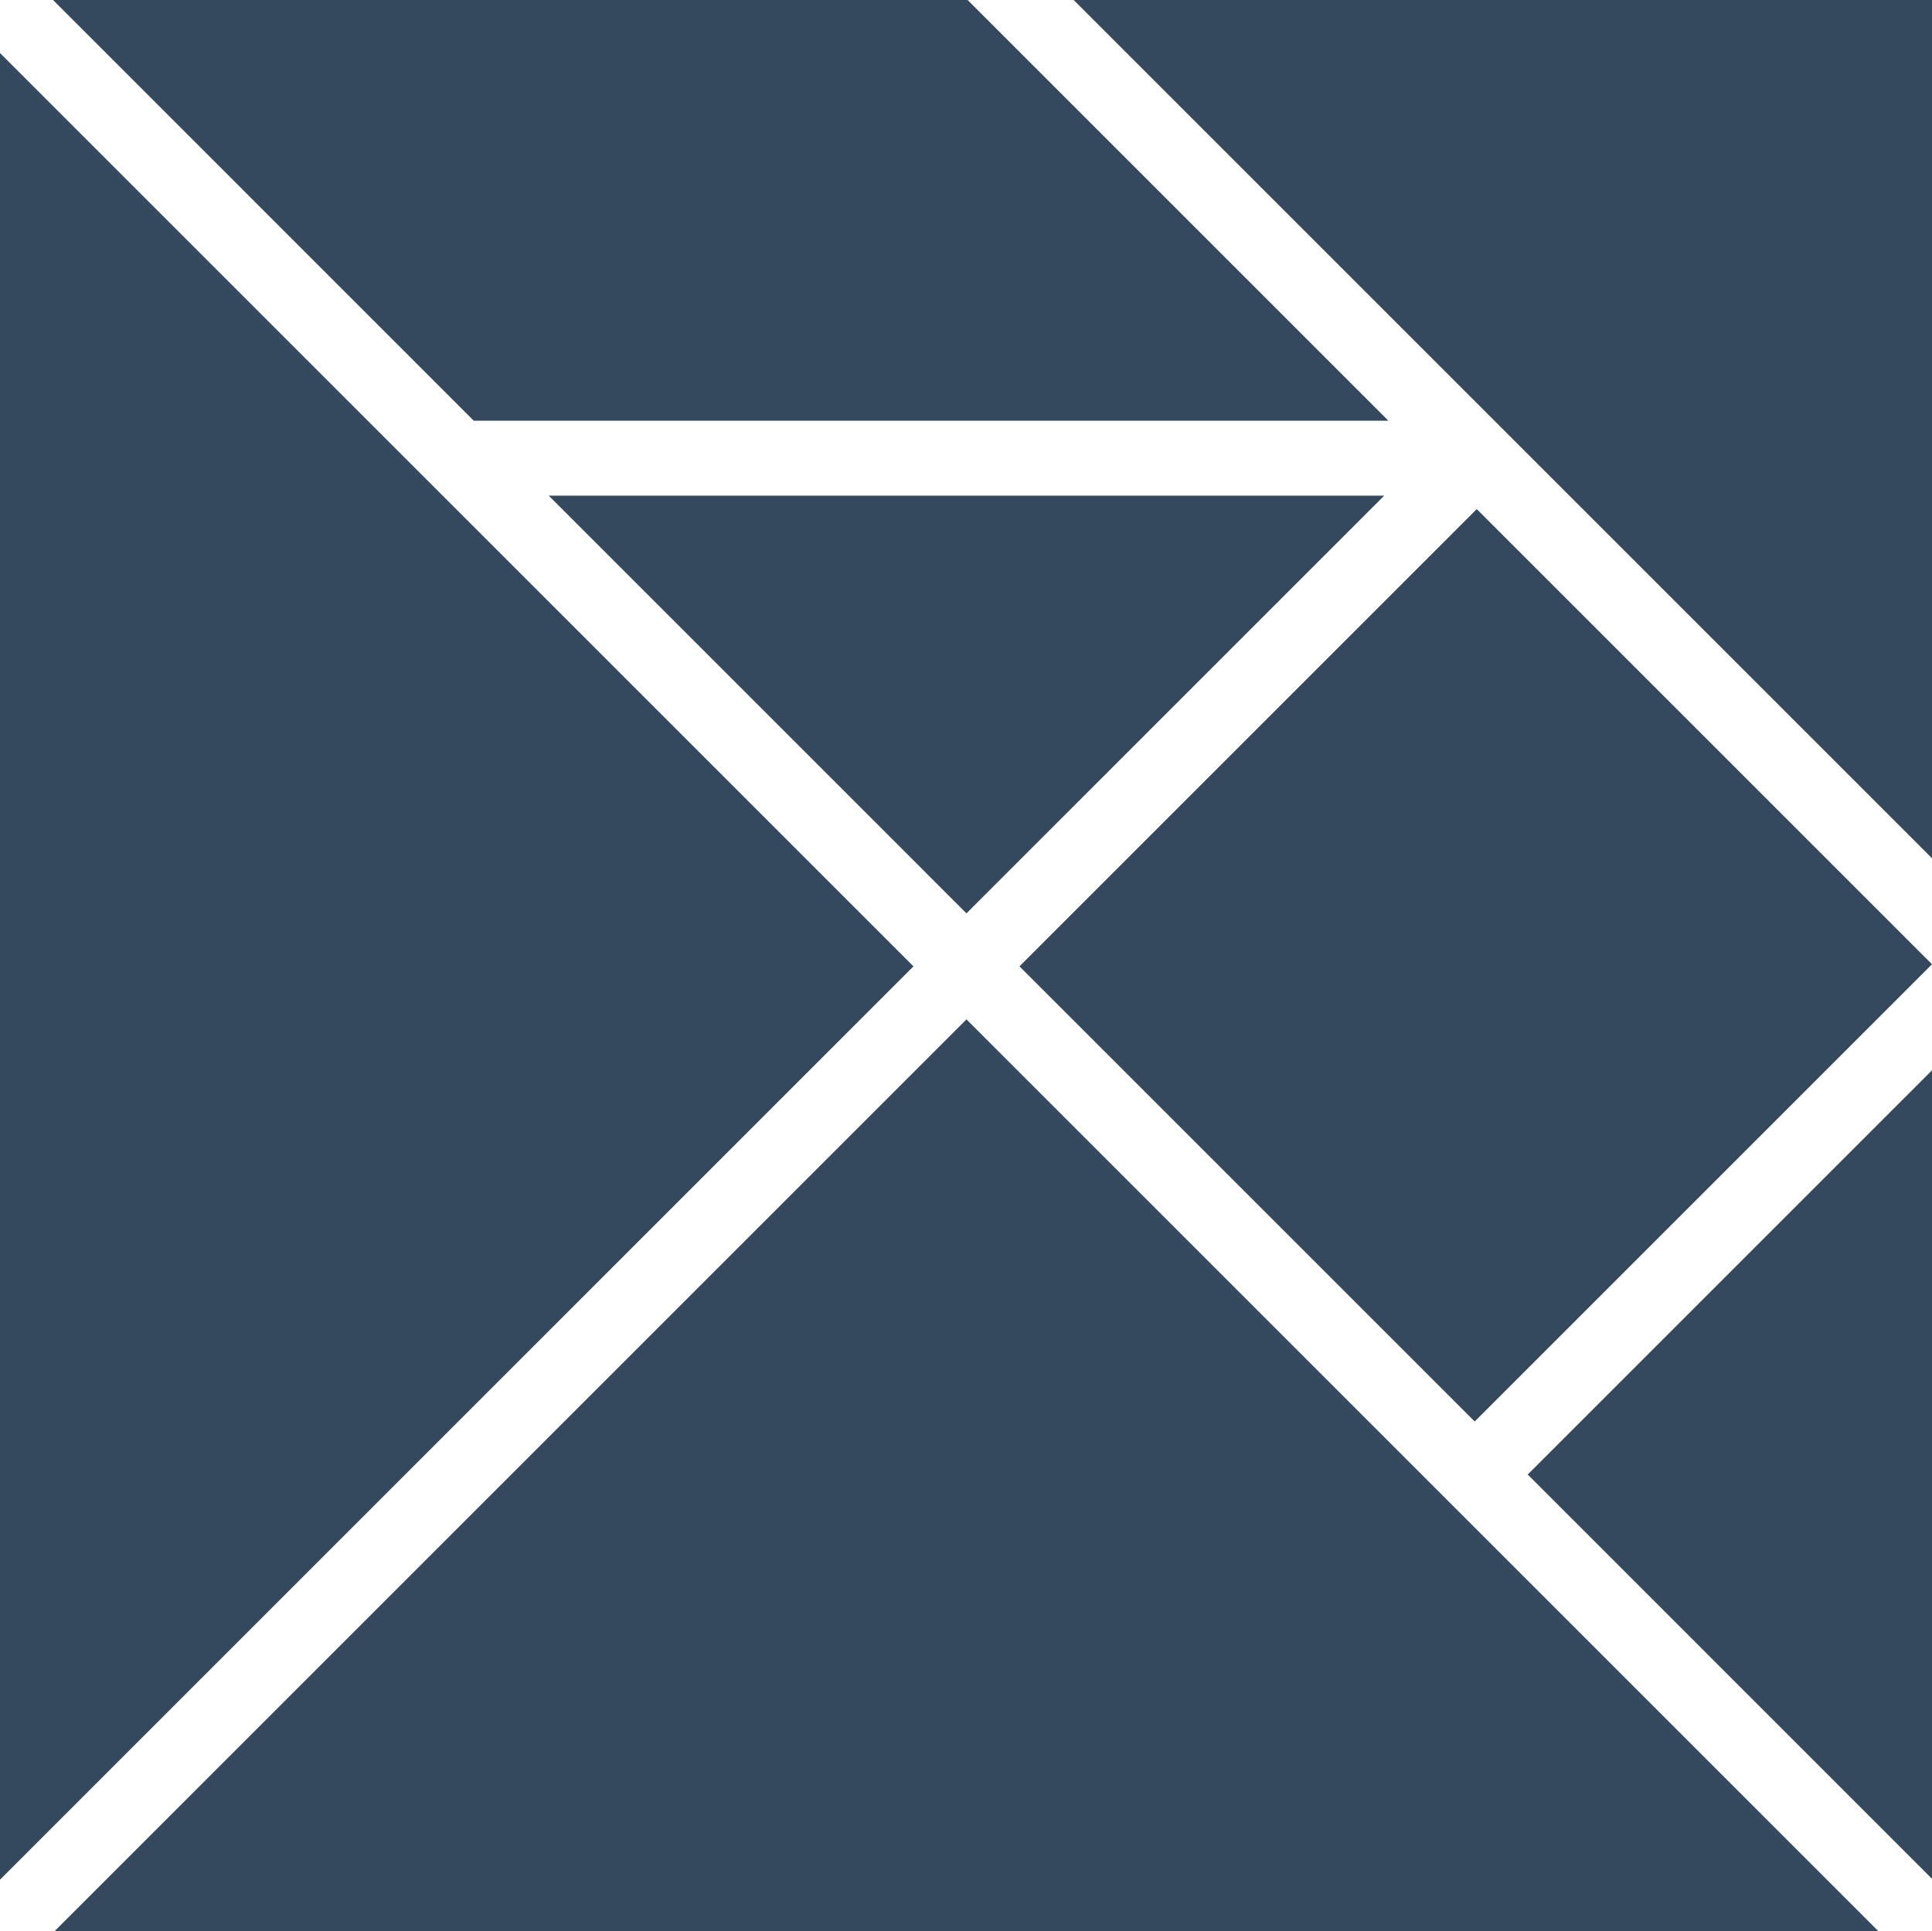
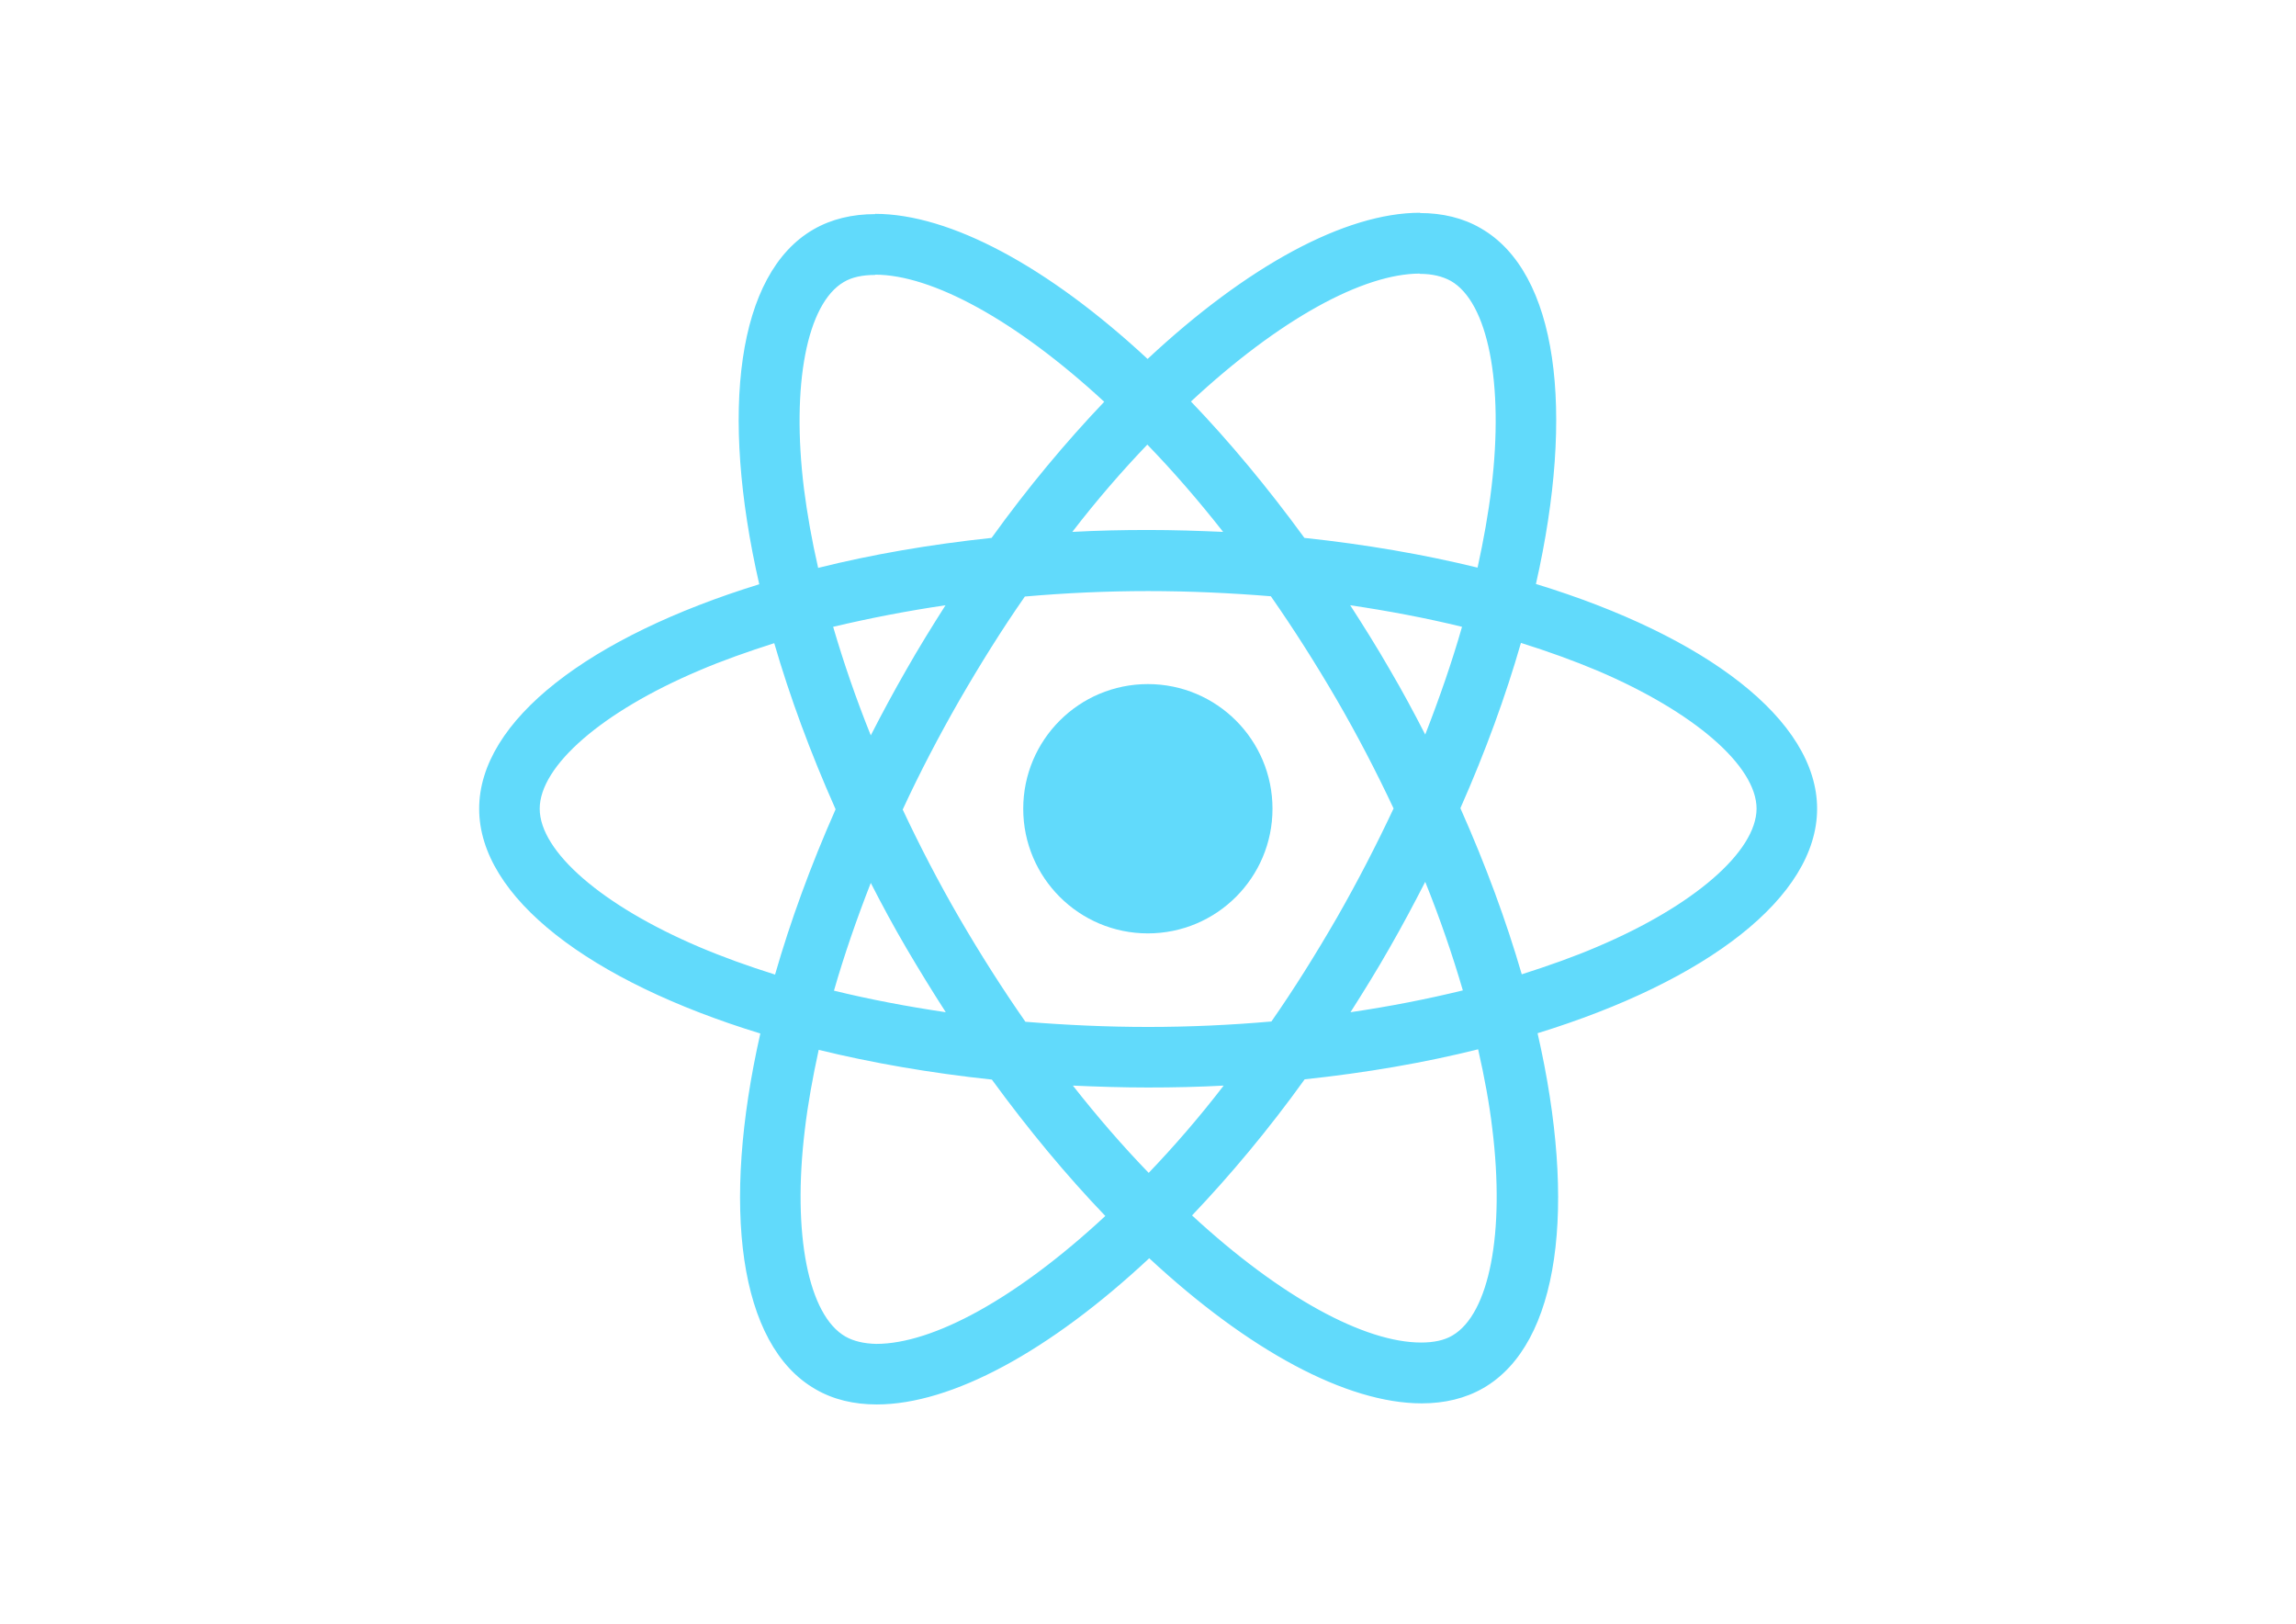
- <svg xmlns="http://www.w3.org/2000/svg" version="1.1" id="Layer_1" x="0px" y="0px" viewBox="0 0 323.141 322.95" enable-background="new 0 0 323.141 322.95" xml:space="preserve">
-   <g>
-     <polygon fill="#34495E" points="161.649,152.782 231.514,82.916 91.783,82.916" />
-     <polygon fill="#34495E" points="8.867,0 79.241,70.375 232.213,70.375 161.838,0" />
-     <rect fill="#34495E" x="192.99" y="107.392" transform="matrix(0.7071 0.7071 -0.7071 0.7071 186.4727 -127.2386)" width="107.676" height="108.167" />
-     <polygon fill="#34495E" points="323.298,143.724 323.298,0 179.573,0" />
-     <polygon fill="#34495E" points="152.781,161.649 0,8.868 0,314.432" />
-     <polygon fill="#34495E" points="255.522,246.655 323.298,314.432 323.298,178.879" />
-     <polygon fill="#34495E" points="161.649,170.517 8.869,323.298 314.43,323.298" />
+ <svg xmlns="http://www.w3.org/2000/svg" viewBox="0 0 841.9 595.3">
+   <g fill="#61DAFB">
+     <path d="M666.3 296.5c0-32.5-40.7-63.3-103.1-82.4 14.4-63.6 8-114.2-20.2-130.4-6.5-3.8-14.1-5.6-22.4-5.6v22.3c4.6 0 8.3.9 11.4 2.6 13.6 7.8 19.5 37.5 14.9 75.7-1.1 9.4-2.9 19.3-5.1 29.4-19.6-4.8-41-8.5-63.5-10.9-13.5-18.5-27.5-35.3-41.6-50 32.6-30.3 63.2-46.9 84-46.9V78c-27.5 0-63.5 19.6-99.9 53.6-36.4-33.8-72.4-53.2-99.9-53.2v22.3c20.7 0 51.4 16.5 84 46.6-14 14.7-28 31.4-41.3 49.9-22.6 2.4-44 6.1-63.6 11-2.3-10-4-19.7-5.2-29-4.7-38.2 1.1-67.9 14.6-75.8 3-1.8 6.9-2.6 11.5-2.6V78.5c-8.4 0-16 1.8-22.6 5.6-28.1 16.2-34.4 66.7-19.9 130.1-62.2 19.2-102.7 49.9-102.7 82.3 0 32.5 40.7 63.3 103.1 82.4-14.4 63.6-8 114.2 20.2 130.4 6.5 3.8 14.1 5.6 22.5 5.6 27.5 0 63.5-19.6 99.9-53.6 36.4 33.8 72.4 53.2 99.9 53.2 8.4 0 16-1.8 22.6-5.6 28.1-16.2 34.4-66.7 19.9-130.1 62-19.1 102.5-49.9 102.5-82.3zm-130.2-66.7c-3.7 12.9-8.3 26.2-13.5 39.5-4.1-8-8.4-16-13.1-24-4.6-8-9.5-15.8-14.4-23.4 14.2 2.1 27.9 4.7 41 7.9zm-45.8 106.5c-7.8 13.5-15.8 26.3-24.1 38.2-14.9 1.3-30 2-45.2 2-15.1 0-30.2-.7-45-1.9-8.3-11.9-16.4-24.6-24.2-38-7.6-13.1-14.5-26.4-20.8-39.8 6.2-13.4 13.2-26.8 20.7-39.9 7.8-13.5 15.8-26.3 24.1-38.2 14.9-1.3 30-2 45.2-2 15.1 0 30.2.7 45 1.9 8.3 11.9 16.4 24.6 24.2 38 7.6 13.1 14.5 26.4 20.8 39.8-6.3 13.4-13.2 26.8-20.7 39.9zm32.3-13c5.4 13.4 10 26.8 13.8 39.8-13.1 3.2-26.9 5.9-41.2 8 4.9-7.7 9.8-15.6 14.4-23.7 4.6-8 8.9-16.1 13-24.1zM421.2 430c-9.3-9.6-18.6-20.3-27.8-32 9 .4 18.2.7 27.5.7 9.4 0 18.7-.2 27.8-.7-9 11.7-18.3 22.4-27.5 32zm-74.4-58.9c-14.2-2.1-27.9-4.7-41-7.9 3.7-12.9 8.3-26.2 13.5-39.5 4.1 8 8.4 16 13.1 24 4.7 8 9.5 15.8 14.4 23.4zM420.7 163c9.3 9.6 18.6 20.3 27.8 32-9-.4-18.2-.7-27.5-.7-9.4 0-18.7.2-27.8.7 9-11.7 18.3-22.4 27.5-32zm-74 58.9c-4.9 7.7-9.8 15.6-14.4 23.7-4.6 8-8.9 16-13 24-5.4-13.4-10-26.8-13.8-39.8 13.1-3.1 26.9-5.8 41.2-7.9zm-90.5 125.2c-35.4-15.1-58.3-34.9-58.3-50.6 0-15.7 22.9-35.6 58.3-50.6 8.6-3.7 18-7 27.7-10.1 5.7 19.6 13.2 40 22.5 60.9-9.2 20.8-16.6 41.1-22.2 60.6-9.9-3.1-19.3-6.5-28-10.2zM310 490c-13.6-7.8-19.5-37.5-14.9-75.7 1.1-9.4 2.9-19.3 5.1-29.4 19.6 4.8 41 8.5 63.5 10.9 13.5 18.5 27.5 35.3 41.6 50-32.6 30.3-63.2 46.9-84 46.9-4.5-.1-8.3-1-11.3-2.7zm237.2-76.2c4.7 38.2-1.1 67.9-14.6 75.8-3 1.8-6.9 2.6-11.5 2.6-20.7 0-51.4-16.5-84-46.6 14-14.7 28-31.4 41.3-49.9 22.6-2.4 44-6.1 63.6-11 2.3 10.1 4.1 19.8 5.2 29.1zm38.5-66.7c-8.6 3.7-18 7-27.7 10.1-5.7-19.6-13.2-40-22.5-60.9 9.2-20.8 16.6-41.1 22.2-60.6 9.9 3.1 19.3 6.5 28.1 10.2 35.4 15.1 58.3 34.9 58.3 50.6-.1 15.7-23 35.6-58.4 50.6zM320.8 78.4z" />
+     <circle cx="420.9" cy="296.5" r="45.7" />
+     <path d="M520.5 78.1z" />
  </g>
</svg>
